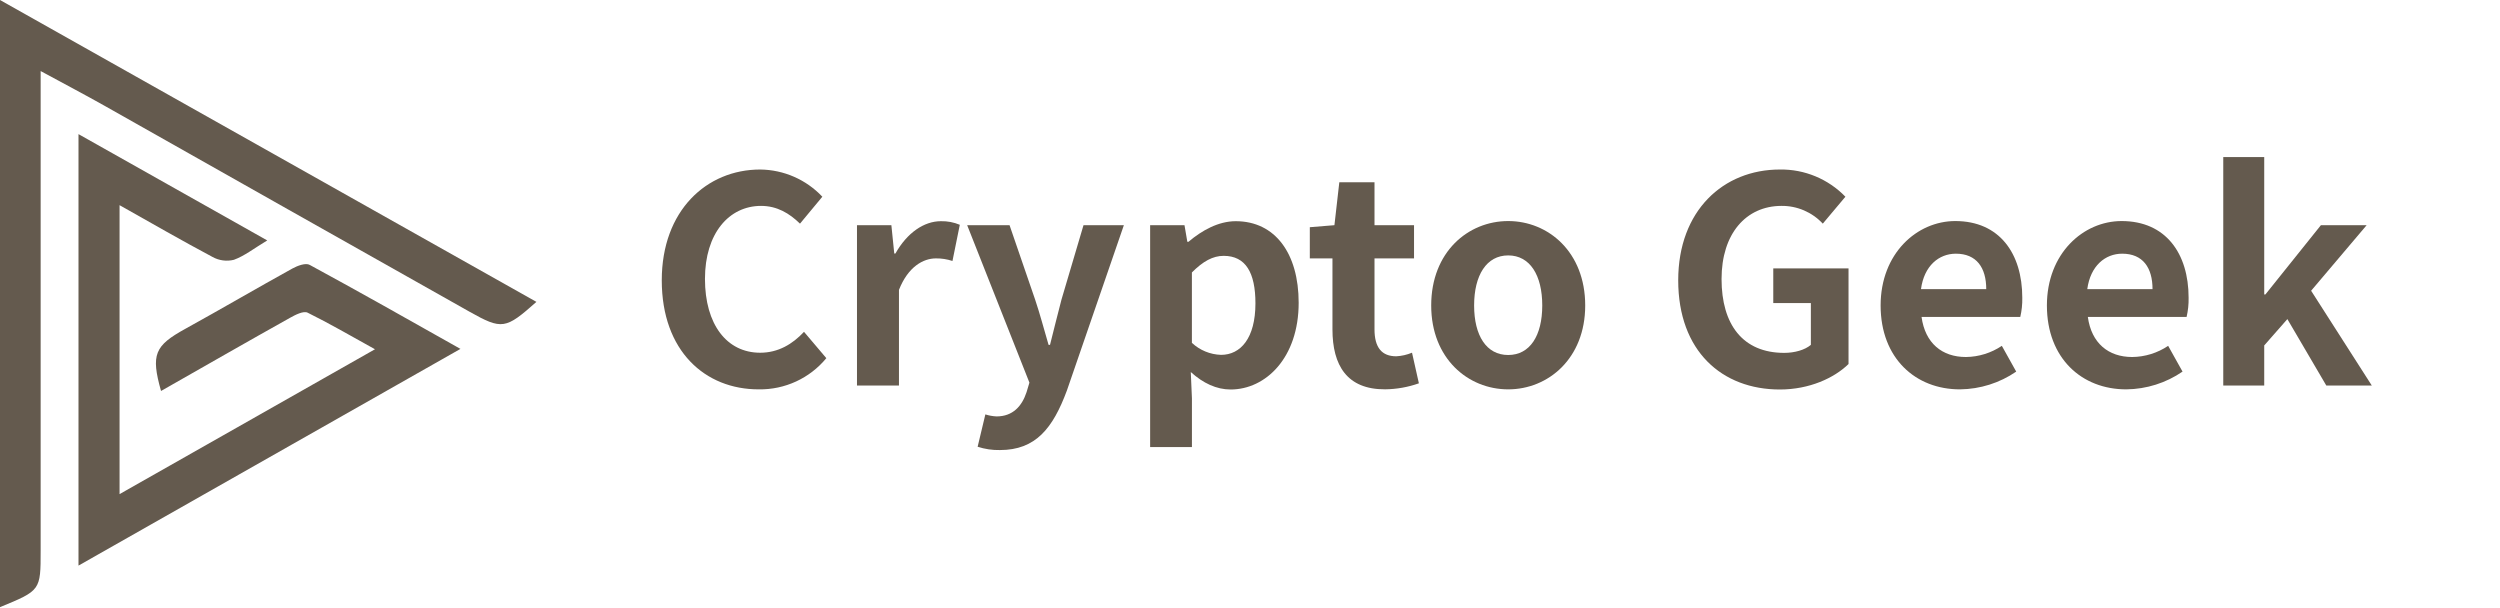
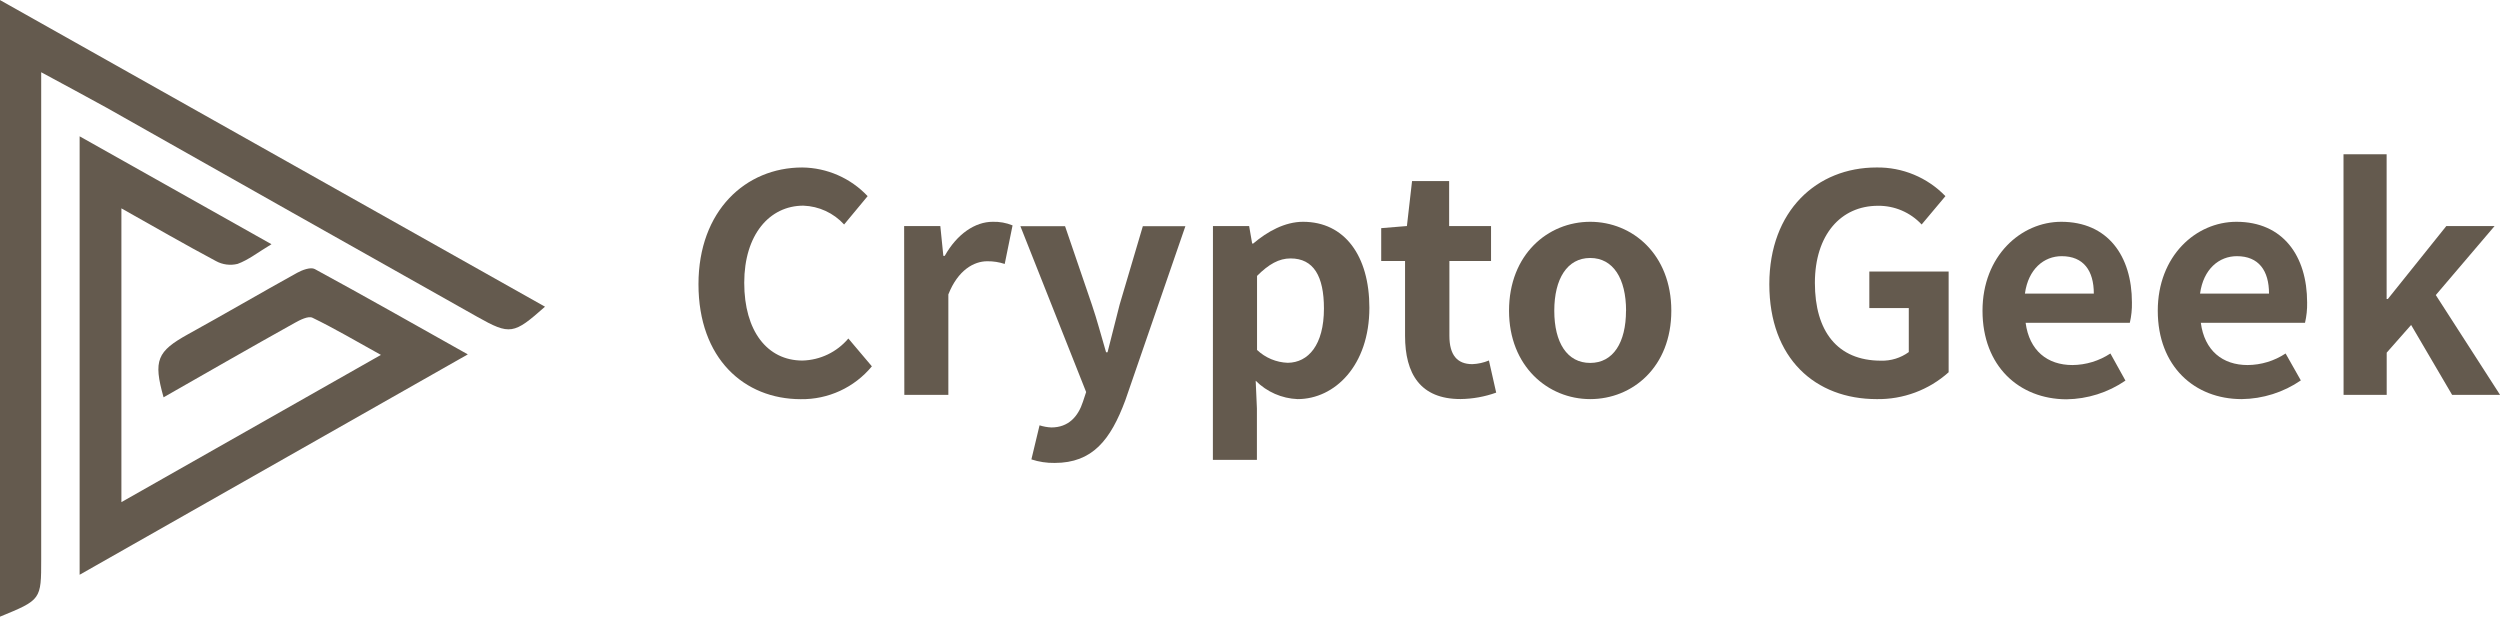
- <svg xmlns="http://www.w3.org/2000/svg" viewBox="0 0 280 68" class="design-iconfont">
-   <g fill="#645A4E" fill-rule="nonzero">
-     <path d="M74.118,31.396 C74.118,23.571 79.15,18.986 85.143,18.986 C87.781,19.013 90.294,20.113 92.102,22.033 L89.599,25.048 C88.415,23.893 87.035,23.06 85.239,23.06 C81.649,23.06 78.956,26.135 78.956,31.235 C78.956,36.335 81.396,39.506 85.143,39.506 C87.155,39.506 88.765,38.544 90.049,37.164 L92.549,40.114 C90.691,42.368 87.907,43.654 84.986,43.608 C78.989,43.624 74.118,39.329 74.118,31.396 Z" />
-     <path d="M95.982,25.221 L99.834,25.221 L100.157,28.397 L100.285,28.397 C101.602,26.054 103.505,24.774 105.381,24.774 C106.107,24.757 106.829,24.894 107.498,25.177 L106.677,29.23 C106.078,29.03 105.449,28.932 104.818,28.94 C103.409,28.94 101.706,29.87 100.684,32.466 L100.684,43.177 L95.982,43.177 L95.982,25.221 Z" />
-     <path d="M109.495,50.036 L110.36,46.413 C110.766,46.543 111.187,46.619 111.612,46.639 C113.439,46.639 114.462,45.484 114.977,43.914 L115.295,42.855 L108.323,25.221 L113.069,25.221 L115.935,33.557 C116.478,35.167 116.929,36.89 117.44,38.625 L117.601,38.625 C118.004,36.954 118.467,35.224 118.885,33.557 L121.353,25.221 L125.873,25.221 L119.493,43.737 C117.923,47.967 115.999,50.406 111.99,50.406 C111.144,50.424 110.3,50.298 109.495,50.036 Z" />
-     <path d="M128.815,25.221 L132.663,25.221 L132.981,27.081 L133.11,27.081 C134.615,25.801 136.475,24.774 138.399,24.774 C142.827,24.774 145.451,28.397 145.451,33.911 C145.451,40.066 141.768,43.624 137.823,43.624 C136.254,43.624 134.744,42.92 133.368,41.668 L133.496,44.618 L133.496,50.068 L128.815,50.068 L128.815,25.221 Z M140.609,33.976 C140.609,30.542 139.518,28.655 137.051,28.655 C135.843,28.655 134.74,29.262 133.492,30.514 L133.492,38.399 C134.382,39.23 135.544,39.708 136.761,39.744 C138.942,39.744 140.609,37.884 140.609,33.976 Z" />
-     <path d="M149.235,36.89 L149.235,28.94 L146.699,28.94 L146.699,25.447 L149.456,25.221 L150.003,20.415 L153.944,20.415 L153.944,25.221 L158.371,25.221 L158.371,28.94 L153.944,28.94 L153.944,36.89 C153.944,38.943 154.777,39.905 156.383,39.905 C156.989,39.872 157.586,39.736 158.146,39.502 L158.915,42.932 C157.699,43.363 156.421,43.59 155.131,43.604 C150.869,43.624 149.235,40.931 149.235,36.89 Z" />
-     <path d="M160.295,34.213 C160.295,28.22 164.429,24.758 168.917,24.758 C173.405,24.758 177.543,28.22 177.543,34.213 C177.543,40.146 173.405,43.608 168.917,43.608 C164.429,43.608 160.295,40.162 160.295,34.213 Z M172.733,34.213 C172.733,30.816 171.352,28.606 168.917,28.606 C166.482,28.606 165.101,30.832 165.101,34.213 C165.101,37.594 166.482,39.76 168.917,39.76 C171.352,39.76 172.733,37.598 172.733,34.213 L172.733,34.213 Z" />
-     <path d="M187.96,31.396 C187.96,23.571 193.028,18.986 199.343,18.986 C202.106,18.943 204.764,20.046 206.685,22.033 L204.153,25.048 C202.954,23.759 201.265,23.036 199.504,23.06 C195.559,23.076 192.814,26.163 192.814,31.251 C192.814,36.339 195.185,39.522 199.834,39.522 C200.989,39.522 202.144,39.2 202.817,38.625 L202.817,33.944 L198.606,33.944 L198.606,30.063 L207.035,30.063 L207.035,40.77 C205.425,42.344 202.644,43.624 199.343,43.624 C192.867,43.624 187.96,39.329 187.96,31.396 Z" />
-     <path d="M210.629,34.213 C210.629,28.381 214.699,24.758 218.993,24.758 C223.932,24.758 226.496,28.381 226.496,33.348 C226.511,34.071 226.435,34.793 226.271,35.497 L215.214,35.497 C215.616,38.448 217.52,39.985 220.181,39.985 C221.616,39.969 223.015,39.534 224.206,38.734 L225.816,41.62 C223.965,42.891 221.778,43.583 219.533,43.608 C214.55,43.624 210.629,40.13 210.629,34.213 Z M222.459,32.386 C222.459,29.971 221.368,28.413 219.058,28.413 C217.166,28.413 215.5,29.758 215.15,32.386 L222.459,32.386 Z" />
-     <path d="M229.253,34.213 C229.253,28.381 233.327,24.758 237.622,24.758 C242.56,24.758 245.124,28.381 245.124,33.348 C245.139,34.071 245.063,34.793 244.899,35.497 L233.838,35.497 C234.241,38.448 236.148,39.985 238.809,39.985 C240.244,39.969 241.643,39.534 242.834,38.734 L244.444,41.62 C242.593,42.891 240.406,43.583 238.161,43.608 C233.166,43.624 229.253,40.13 229.253,34.213 Z M241.083,32.386 C241.083,29.971 239.996,28.413 237.686,28.413 C235.794,28.413 234.128,29.758 233.774,32.386 L241.083,32.386 Z" />
-     <path d="M249.005 17.594L253.593 17.594 253.593 32.982 253.722 32.982 259.941 25.221 265.065 25.221 258.846 32.563 265.64 43.177 260.545 43.177 256.185 35.739 253.593 38.689 253.593 43.177 249.005 43.177z" />
-     <path d="M8.791,15.022 L29.931,26.928 C28.433,27.83 27.387,28.663 26.199,29.097 C25.394,29.297 24.544,29.187 23.817,28.787 C20.367,26.952 16.974,24.996 13.391,22.979 L13.391,55.341 L41.998,39.116 C39.241,37.59 36.894,36.226 34.451,35.018 C33.988,34.793 33.078,35.26 32.483,35.594 C27.652,38.295 22.879,41.036 18.036,43.789 C16.885,39.7 17.32,38.721 20.745,36.834 C24.766,34.616 28.727,32.297 32.744,30.076 C33.316,29.762 34.246,29.407 34.696,29.673 C40.179,32.648 45.6,35.711 51.57,39.076 L8.791,63.347 L8.791,15.022 Z" />
-     <path d="M4.552,7.958 C4.552,20.085 4.552,31.746 4.552,43.403 C4.552,49.491 4.552,55.58 4.552,61.669 C4.552,66.128 4.552,66.128 0,68 L0,0 L60.079,33.811 C56.629,36.87 56.235,36.962 52.604,34.922 C38.991,27.255 25.385,19.578 11.785,11.89 C9.515,10.61 7.205,9.399 4.552,7.958 Z" />
+ <svg xmlns="http://www.w3.org/2000/svg" viewBox="0 0 388.99 96">
+   <defs>
+     <style>.cls-1{fill:#645a4e;}</style>
+   </defs>
+   <g id="图层_2" data-name="图层 2">
+     <g id="图层_1-2" data-name="图层 1">
+       <path class="cls-1" d="M12.39,21.21,42.24,38c-2.12,1.27-3.59,2.45-5.27,3.06a4.67,4.67,0,0,1-3.37-.44c-4.86-2.59-9.64-5.35-14.71-8.2V78.13L59.27,55.22c-3.89-2.15-7.2-4.11-10.65-5.78-.65-.32-1.94.34-2.78.81C39,54.06,32.28,57.93,25.45,61.82c-1.63-5.77-1-7.15,3.82-9.82,5.68-3.13,11.27-6.4,16.94-9.54.81-.45,2.12-.94,2.76-.6,7.73,4.2,15.39,8.55,23.82,13.28L12.39,89.43Z" />
+       <path class="cls-1" d="M6.41,11.24v50q0,12.89,0,25.78c0,6.3,0,6.3-6.43,8.94V0L84.8,47.72c-4.87,4.32-5.43,4.45-10.55,1.57Q45.42,33.07,16.62,16.78C13.41,15,10.15,13.27,6.41,11.24Z" />
+       <path class="cls-1" d="M108.68,44.22c0-11.45,7.36-18.16,16.14-18.16A14.18,14.18,0,0,1,135,30.52l-3.66,4.41A9,9,0,0,0,125,32c-5.26,0-9.2,4.51-9.2,12s3.57,12.1,9.06,12.1A9.66,9.66,0,0,0,132,52.67L135.66,57a14.07,14.07,0,0,1-11.08,5.11C115.81,62.1,108.68,55.81,108.68,44.22Z" />
+       <path class="cls-1" d="M140.68,35.17h5.63l.47,4.64H147c1.92-3.42,4.73-5.3,7.46-5.3a7.53,7.53,0,0,1,3.09.56l-1.22,6a8.3,8.3,0,0,0-2.72-.42c-2.06,0-4.55,1.36-6.05,5.16V61.44h-6.85Z" />
+       <path class="cls-1" d="M160.48,71.48l1.27-5.3a7.1,7.1,0,0,0,1.83.33c2.67,0,4.17-1.69,4.92-4L169,61l-10.23-25.8h6.95l4.17,12.2c.8,2.34,1.46,4.88,2.21,7.41h.23c.61-2.44,1.27-5,1.88-7.41l3.61-12.2h6.62l-9.34,27.07c-2.3,6.19-5.11,9.76-11,9.76A11,11,0,0,1,160.48,71.48Z" />
+       <path class="cls-1" d="M188.73,35.17h5.63l.47,2.72H195c2.21-1.88,4.93-3.38,7.75-3.38,6.47,0,10.32,5.3,10.32,13.37,0,9-5.4,14.22-11.17,14.22a9.76,9.76,0,0,1-6.52-2.86l.19,4.31v8h-6.85ZM206,48c0-5-1.59-7.79-5.2-7.79-1.79,0-3.38.89-5.21,2.72V54.45a7.33,7.33,0,0,0,4.78,2C203.55,56.42,206,53.7,206,48Z" />
+       <path class="cls-1" d="M218.62,52.25V40.61h-3.71V35.5l4-.33.8-7h5.77v7H232v5.44h-6.48V52.25c0,3,1.22,4.41,3.57,4.41a7.48,7.48,0,0,0,2.58-.57l1.13,5a17,17,0,0,1-5.54,1C221,62.1,218.62,58.16,218.62,52.25Z" />
+       <path class="cls-1" d="M234.8,48.35c0-8.77,6.06-13.84,12.63-13.84s12.62,5.07,12.62,13.84S254,62.1,247.43,62.1,234.8,57,234.8,48.35Zm18.21,0c0-5-2-8.21-5.58-8.21s-5.59,3.24-5.59,8.21,2,8.12,5.59,8.12S253,53.28,253,48.35Z" />
+       <path class="cls-1" d="M275.3,44.22c0-11.45,7.41-18.16,16.66-18.16a14.59,14.59,0,0,1,10.74,4.46L299,34.93a9.13,9.13,0,0,0-6.8-2.91c-5.77,0-9.81,4.51-9.81,12s3.48,12.1,10.28,12.1A7,7,0,0,0,297,54.78V47.93h-6.14V42.25h12.34V57.92A16.36,16.36,0,0,1,292,62.1C282.48,62.1,275.3,55.81,275.3,44.22Z" />
+       <path class="cls-1" d="M308.47,48.35c0-8.54,6-13.84,12.25-13.84,7.23,0,11,5.3,11,12.57a12.73,12.73,0,0,1-.33,3.15H315.18c.57,4.32,3.38,6.57,7.28,6.57A10.88,10.88,0,0,0,328.37,55l2.34,4.22a16.59,16.59,0,0,1-9.19,2.91C314.2,62.1,308.47,57,308.47,48.35Zm17.32-2.67c0-3.57-1.6-5.82-5-5.82-2.76,0-5.2,2-5.72,5.82Z" />
+       <path class="cls-1" d="M335.74,48.35c0-8.54,5.95-13.84,12.24-13.84,7.23,0,11,5.3,11,12.57a12.73,12.73,0,0,1-.33,3.15H342.44c.57,4.32,3.38,6.57,7.28,6.57A10.85,10.85,0,0,0,355.63,55L358,59.19a16.62,16.62,0,0,1-9.2,2.91C341.46,62.1,335.74,57,335.74,48.35Zm17.31-2.67c0-3.57-1.6-5.82-5-5.82-2.77,0-5.21,2-5.73,5.82Z" />
+       <path class="cls-1" d="M364.64,24h6.71V46.52h.19l9.1-11.35h7.51L379,45.91,389,61.44h-7.46l-6.38-10.88-3.8,4.31v6.57h-6.71Z" />
+     </g>
  </g>
</svg>
